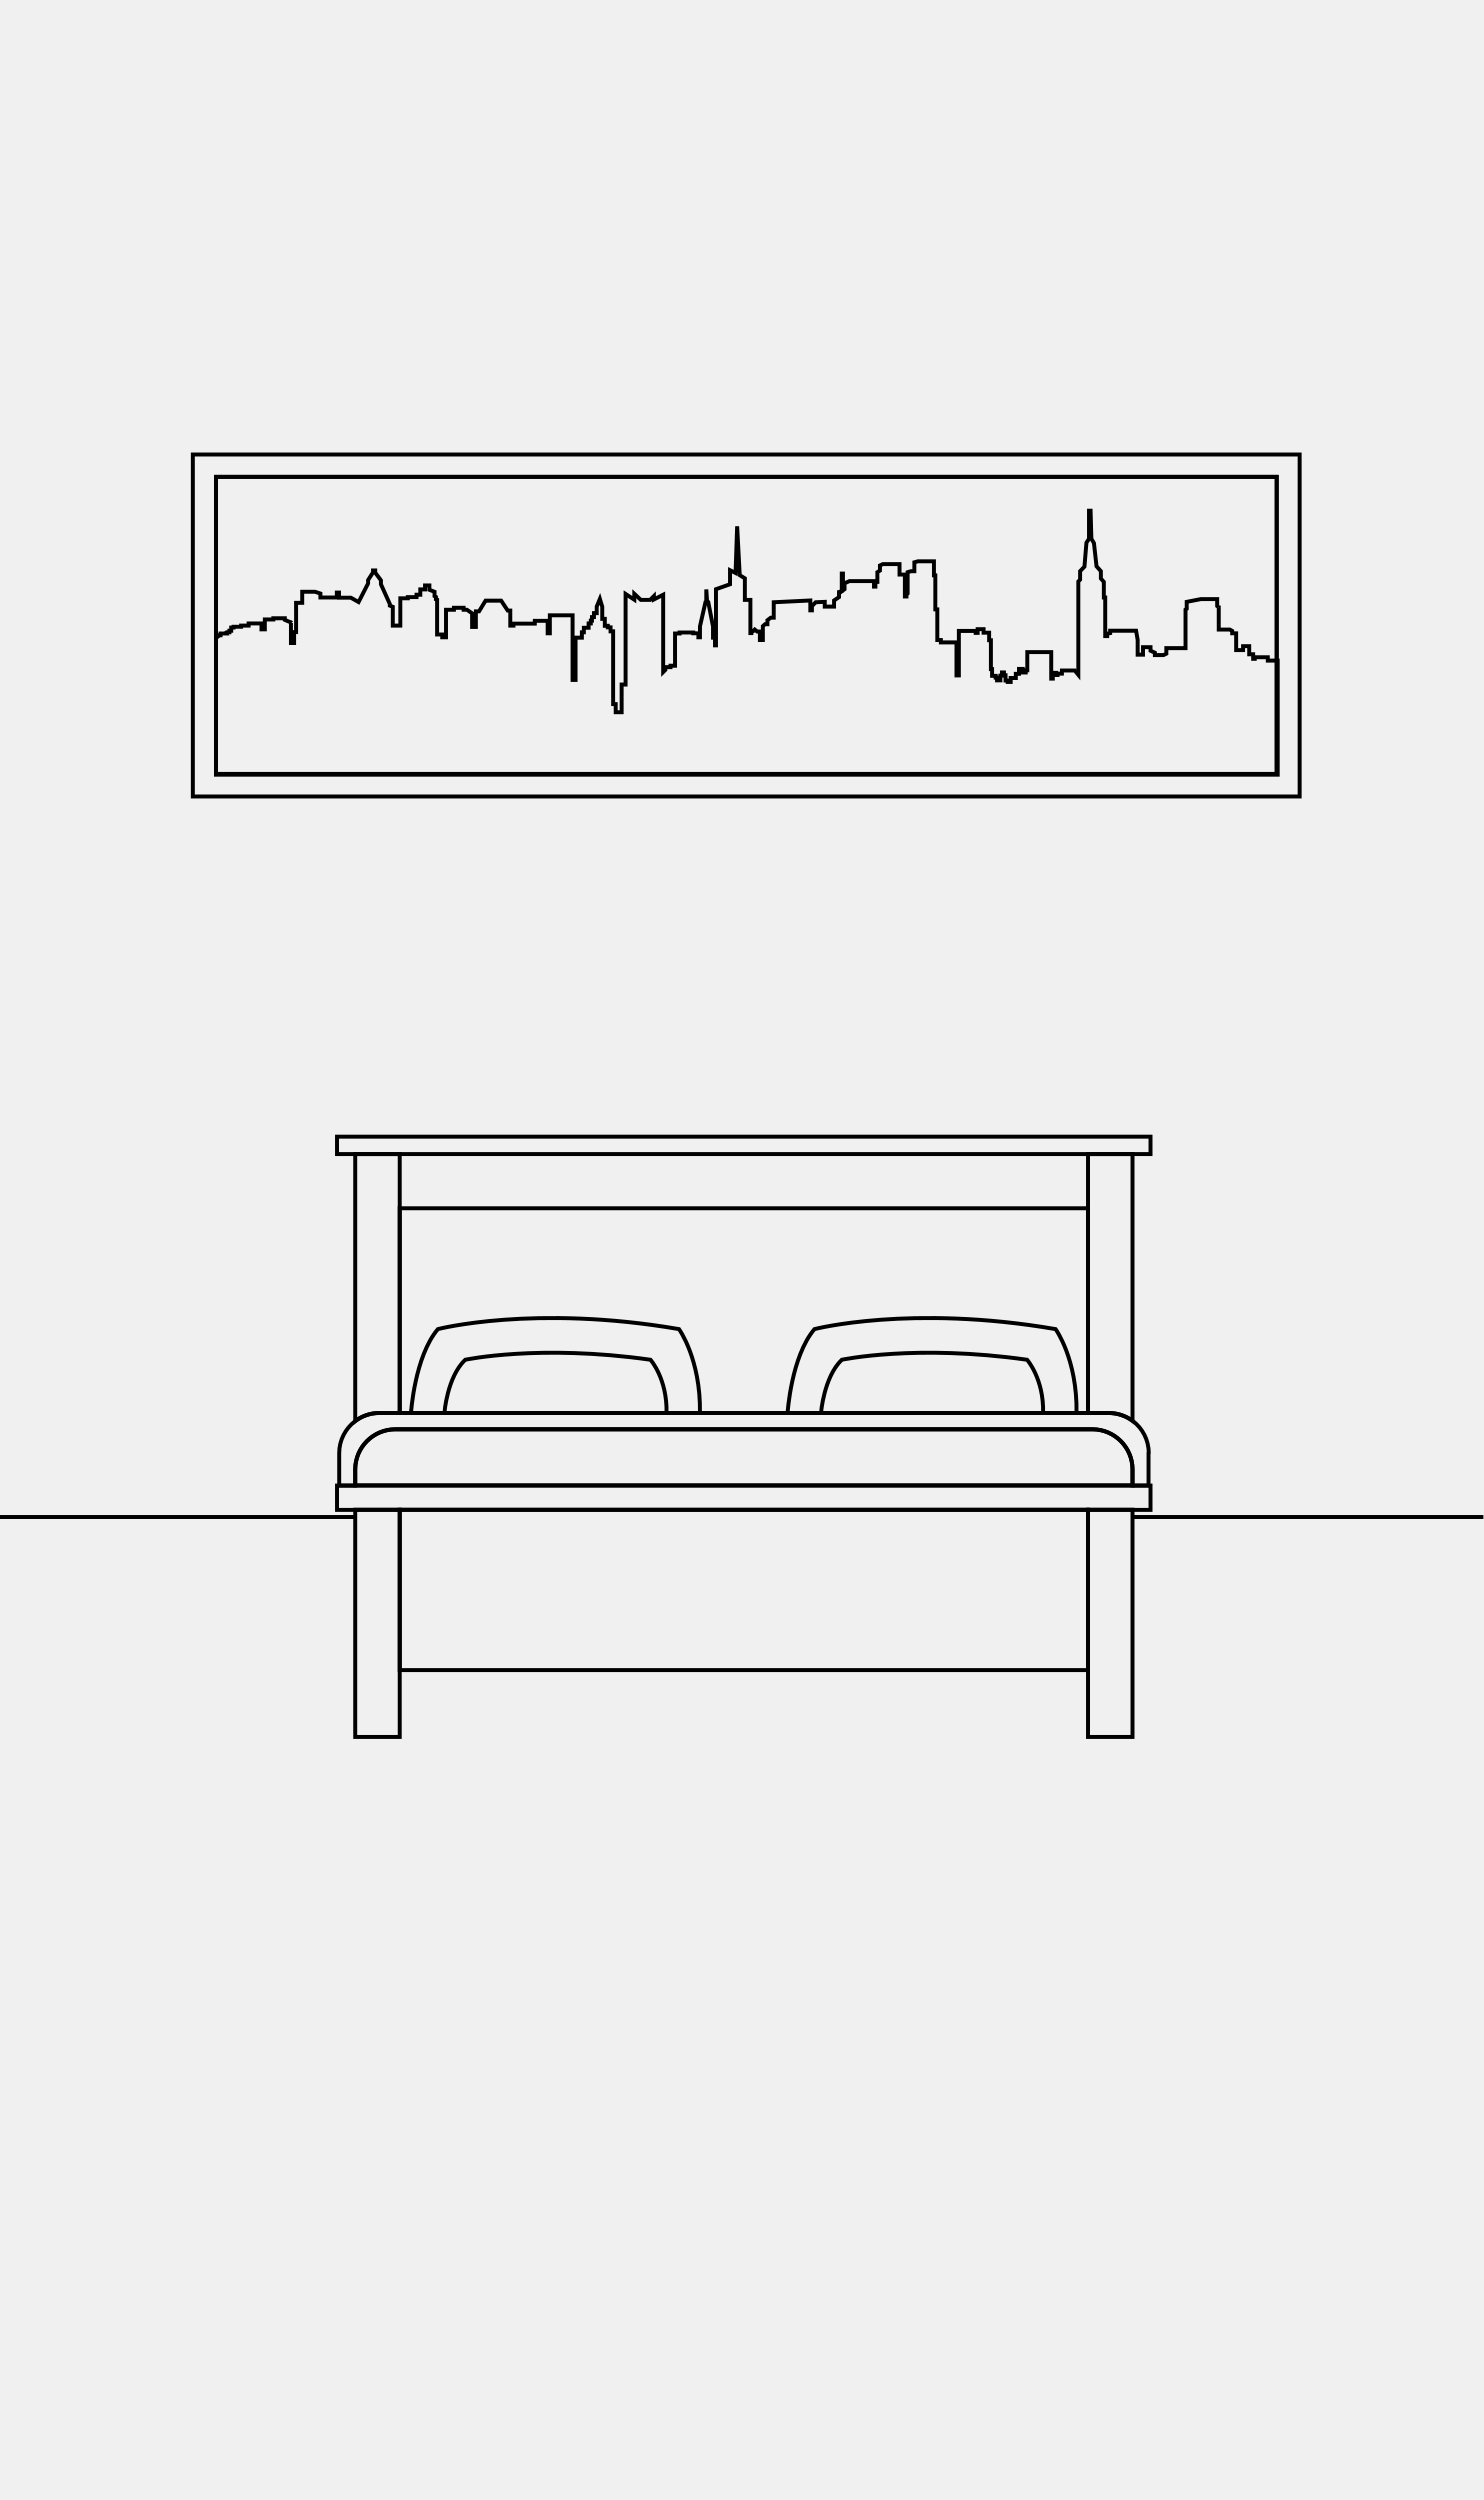
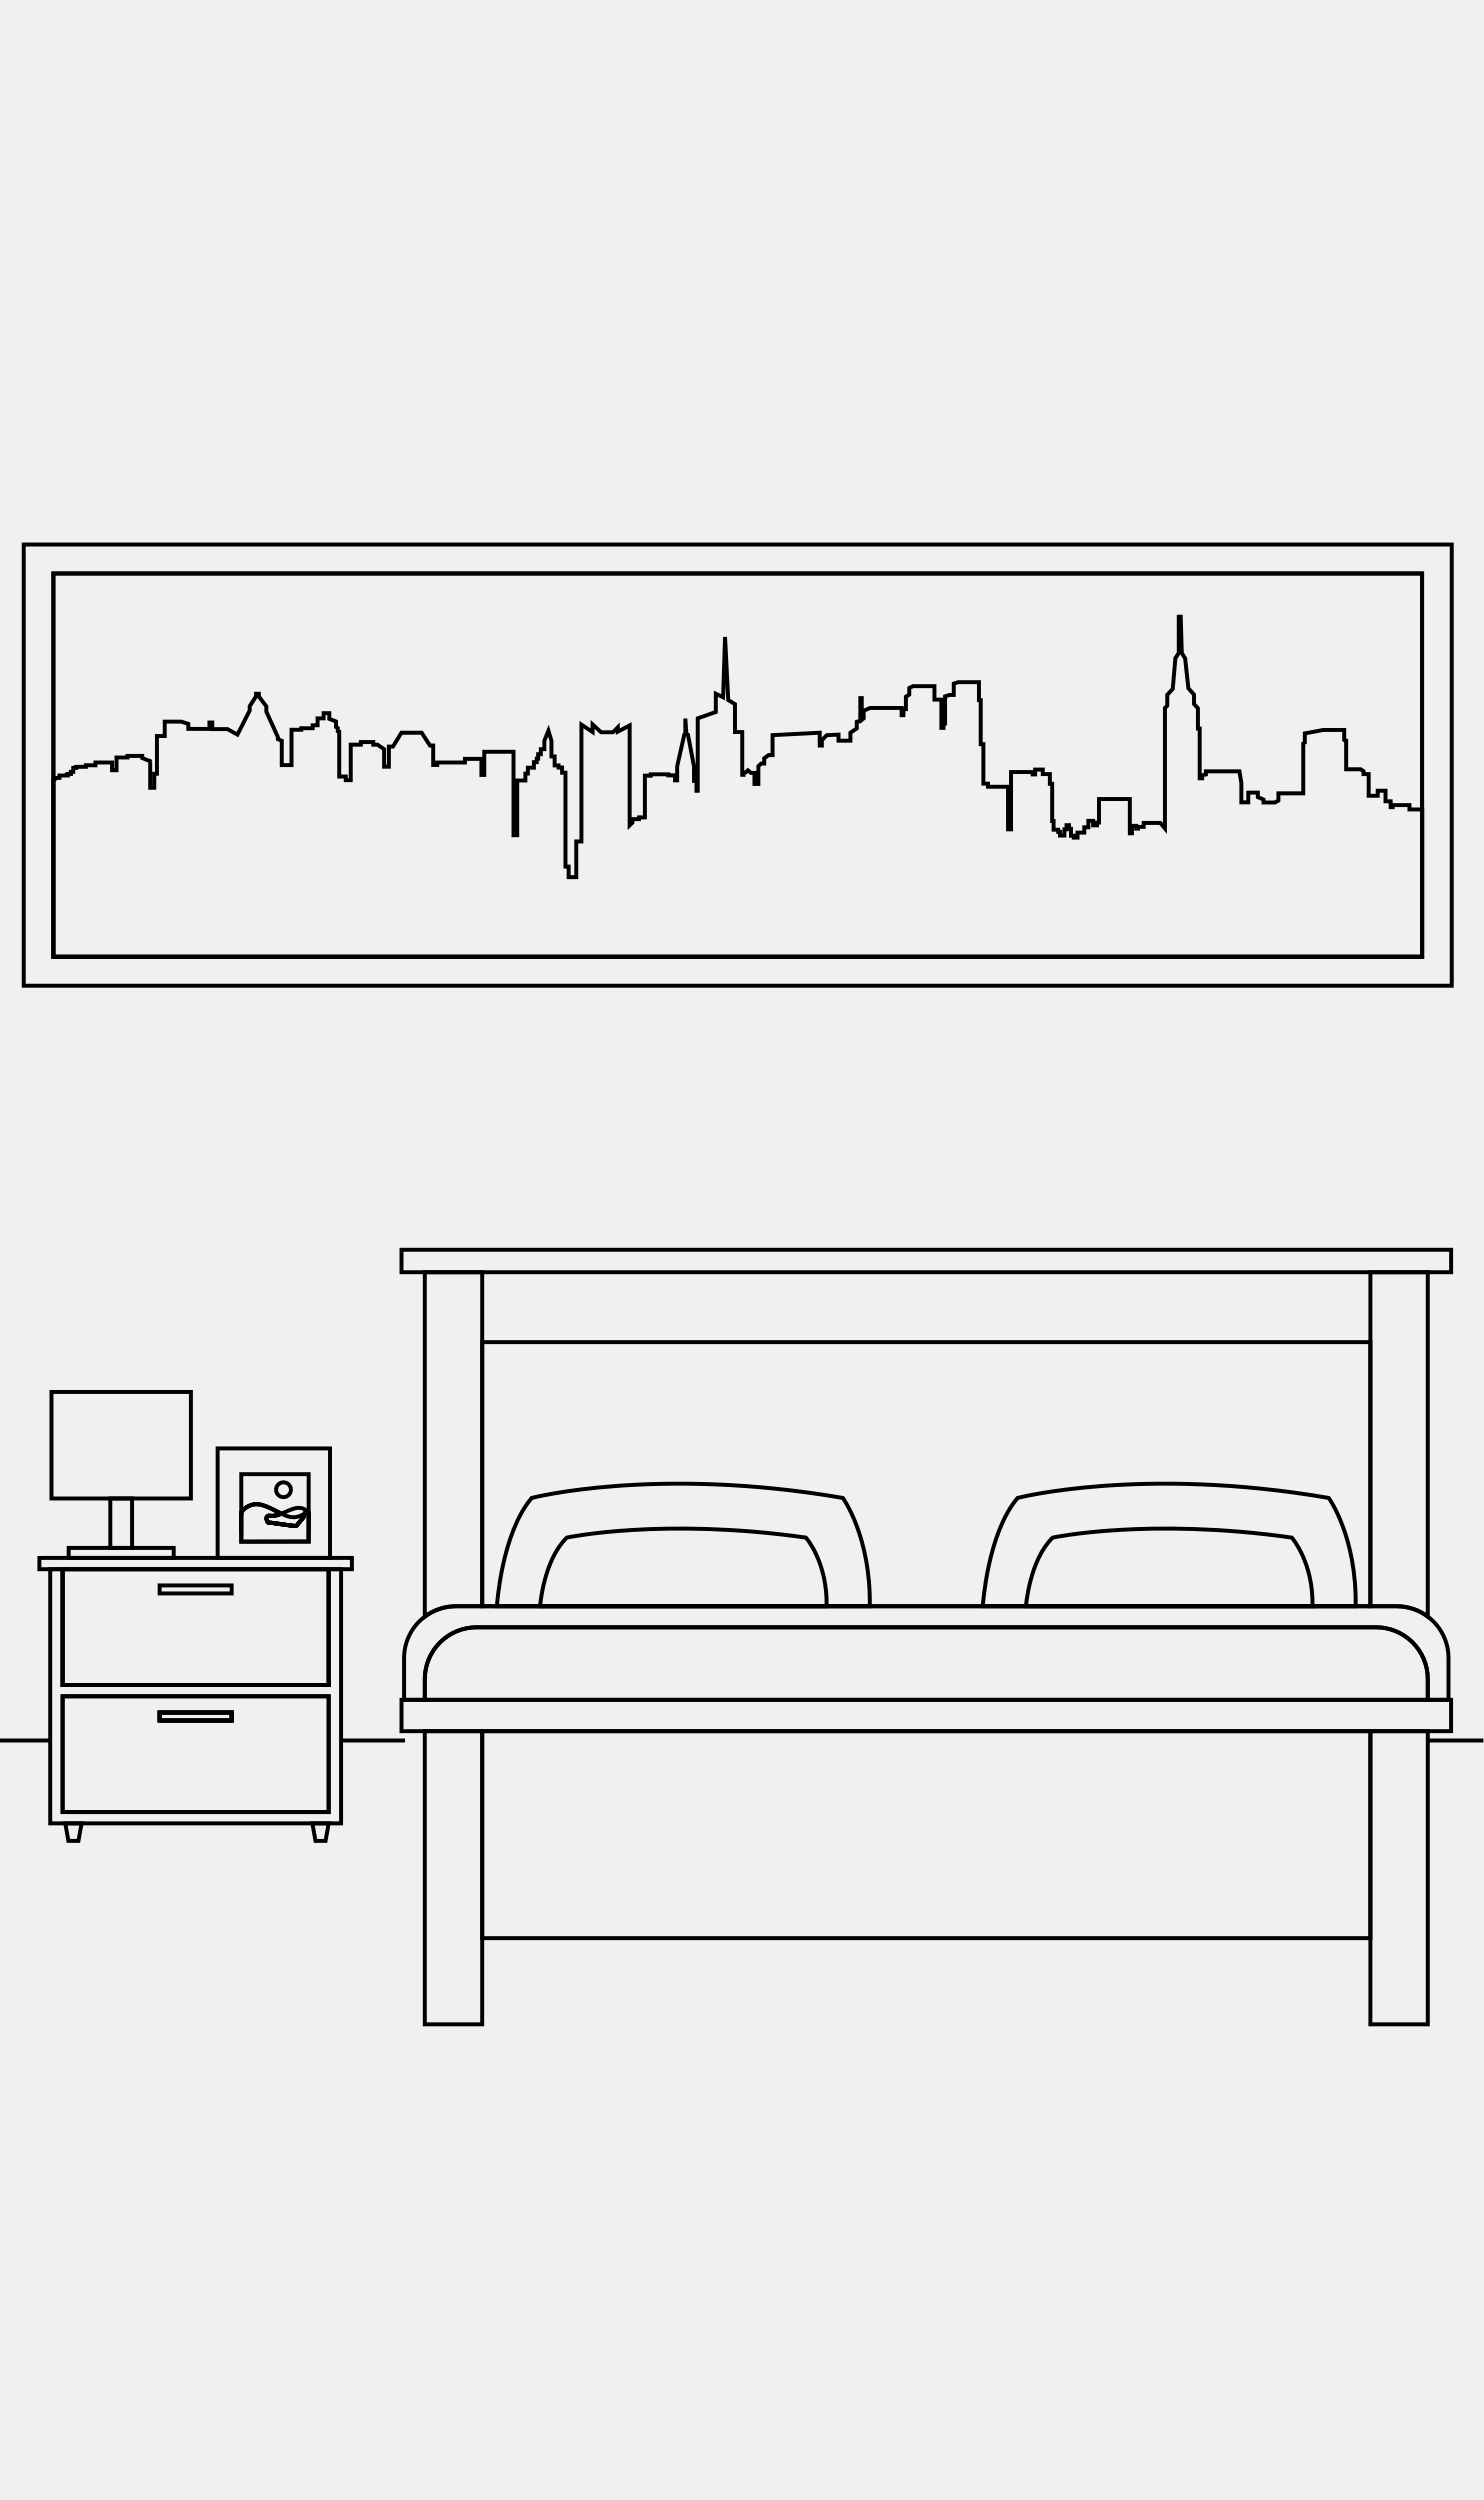
- <svg xmlns="http://www.w3.org/2000/svg" id="Layer_1" data-name="Layer 1" version="1.1" viewBox="0 0 750 1264">
-   <defs>
-     <style>
-       .cls-1 {
-         stroke-miterlimit: 10;
-       }
- 
-       .cls-1, .cls-2 {
-         fill: none;
-         stroke: #000;
-         stroke-width: 2px;
-       }
- 
-       .cls-3 {
-         fill: #fff;
-         stroke-width: 0px;
-       }
- 
-       .cls-4 {
-         display: none;
-       }
-     </style>
-   </defs>
-   <g id="Layer_2" data-name="Layer 2" class="cls-4">
-     <rect class="cls-3" width="750" height="1264" />
+ <svg xmlns="http://www.w3.org/2000/svg" width="750" height="1264" version="1.1" viewBox="0 0 750 1264">
+   <g id="Layer_2" data-name="Layer 2" display="none">
+     <rect x="0" width="750" height="1264" fill="#fff" stroke-width="0" />
  </g>
-   <line class="cls-2" x1="179.6" y1="767" y2="767" />
-   <line class="cls-2" x1="750" y1="767" x2="572.6" y2="767" />
-   <g>
-     <path class="cls-1" d="M657.1,402.7H97.5v-172.9h559.6v172.9ZM109.2,391.3h536.3v-150.2H109.2v150.2Z" />
-     <rect class="cls-1" x="109.2" y="241.1" width="536.3" height="150.2" />
-     <path class="cls-1" d="M110.5,321.2h1v-.9h2.9s-.3-.6,0-.6h1.6v-.8h.9v-1.6h1.2v-.4h3.8v-.6h3.8v-1.1h6.5v3h1.7v-5h4.3v-.6h5.8v.8s3.1,1.4,3.1,1.2,0,10.5,0,10.5h1.6v-5.5h1v-14.8h3.1v-5.6h6.5l2.7.9v2h8.3v-2.5h1.1v2.6h6l3.9,2.2,4.8-9.4v-1.7l2.5-3.9v-1h1.1v1.1l2.9,3.9v2l4.5,10v.8l1.5.6v9.5h3.8v-13.8h3.8v-.6h4.4v-1.2h1.9v-2.7h2.4v-2h2.2v2.2l2.6,1v2.2l.7.4v1.2l.6.2v17.6h2.6v1.4h1.9v-13.9h4v-1h4.9v1h1.7l2.6,1.8v6.9h1.9v-7.9h1.6l3.3-5.4h7.9l3.3,5h1.3v7.6h1.6v-1h10.8v-1.4h6.5v6.3h1.1v-9.1h11.5v32.7h1.5v-21.4h3.2v-2.7h1v-2.3h2.4v-2.2h1.1v-1.4h.6v-1.8h1v-2h1.4v-3.3l1.6-3.9,1.2,4v6.1h1.3v3.5h1.5v.8h1.4v2h1.3v36.8h1.3v4.1h3v-14h2v-45.8l4.4,2.9v-3l3.3,3.1h4.7l1.9-1.9v1.7l4.7-2.4v39.1l1.1-1.1v-1.4h2.6v-.7h2.3v-16.3h2.3v-.5h6.9v.4h2.6v2h.8v-5.5l2.8-12.3.4-.2v-6.2l.4,6.1.6.3,2.4,12.4v5.6h1v3.9h.5v-28.4l7.1-2.5v-7.1l2.8,1.4.8-23.6,1.3,24.7,2.6,1.6v10.9h2.8v16.8h.5v-1h.9l.8-.8,1.2,1h1.4v4.3h1.5v-7l1.1-1h1.2v-2l1.7-1.3h1.5v-7.8l18.5-.9v5h.8v-2.1l1.9-2,4.6-.2v2.4h4.7v-3.1l2.5-1.7v-2.6l1.4-.4v-8.9h.6v8.5l.8-.6v-3l2.5-1.1h12.4v2.8h.7v-2.4h1v-4.9l1.3-.8v-2.6l1.5-.7h8.4v5.3h2.7v11.1h.8v-.9l.6-.6v-10.8l1.7-.5h1.7v-4.5l1.8-.5h8.1v7.1h.7v17.2h1v15.5h1.8v1.2h7.9v16.7h1.2v-22.5h8.5v1h1v-1.9h3v1.8h2.8v3.8h.9v14.6h.6v3.4h1.8v.9h.7v1.4h1.7v-2.4h.8v-1.6h1v1.4h.8v2.7h1.1v.7h1.5v-2h2.6v-2.1h1.6v-2.5h1.9v1.8h1.5v-1.1h.8v-9.2h12.1v13.4h.8v-2.9h1.7v1.1h.7v-.7h2.2v-1.6h6.5l1.8,2.2v-47.2l.9-.9v-4.3l2.2-2.3,1-12.1,1.3-2v-14.2h.8l.4,14.2,1.3,2.2,1.3,11.7,2.2,2.5v3.7l1.5,1.7v7.9h.7v19.5h1v-1.2l1.5-.3v-1.2h13.1l.8,4.6v7.5h2.7v-3.8h3.8v1.8l2.2,1v1.2h4.4l1.4-.7v-2.8h9.7v-19.5l.6-.4v-3.5l7.2-1.4h8.2s0,4.3,0,4.1.8,0,.8,0v11.3h5.6l1.2.7v1.2h2v8.5h3.5v-2h3.1v4.1h2v2.3h.8v-.8h6.6v1.7h5v57.7H109.2v-69.1s1.3-1,1.3-1h0Z" />
+   <g id="Layer_1" data-name="Layer 1">
+     <line x1="204.78" y1="880" x2="172.45" y2="880" fill="none" stroke="#000" stroke-width="2" />
+     <line x1="750" y1="880" x2="721.89" y2="880" fill="none" stroke="#000" stroke-width="2" />
+     <line x1="25.39" y1="880" x2="-10" y2="880" fill="none" stroke="#000" stroke-width="2" />
+     <g>
+       <path d="M734,498.38H12v-223.063h722v223.063ZM26.993,483.739h692.015v-193.782H26.993v193.782Z" fill="none" stroke="#000" stroke-miterlimit="10" stroke-width="2" />
+       <rect x="26.993" y="289.957" width="692.015" height="193.782" fill="none" stroke="#000" stroke-miterlimit="10" stroke-width="2" />
+       <path d="M28.709,393.312h1.334v-1.225h3.766s-.449-.787,0-.787h2.062v-1.05h1.165v-2.014h1.524v-.525h4.841v-.788h4.842v-1.401h8.426v3.896h2.241v-6.434h5.558v-.788h7.441v1.05s4.034,1.75,4.034,1.489c0-.264,0,13.567,0,13.567h2.062v-7.089h1.345v-19.085h3.945v-7.265h8.426l3.495,1.138v2.539h10.669v-3.239h1.434v3.326h7.709l5.02,2.802,6.187-12.168v-2.188l3.226-4.99v-1.313h1.435v1.401l3.766,4.99v2.627l5.827,12.868v1.05l1.972.832v12.298h4.93v-17.858h4.931v-.787h5.737v-1.489h2.51v-3.501h3.049v-2.625h2.868v2.887l3.406,1.313v2.802l.897.524v1.576l.717.262v22.673h3.317v1.839h2.51v-17.946h5.11v-1.313h6.275v1.313h2.152l3.317,2.276v8.841h2.421v-10.154h2.062l4.303-7.003h10.22l4.212,6.478h1.615v9.804h2.062v-1.226h13.985v-1.838h8.337v8.141h1.435v-11.73h14.791v42.193h1.883v-27.663h4.123v-3.5h1.255v-2.976h3.048v-2.802h1.434v-1.751h.717v-2.275h1.345v-2.538h1.793v-4.29l2.062-5.076,1.524,5.165v7.879h1.614v4.552h1.972v1.05h1.794v2.625h1.703v47.447h1.614v5.339h3.854v-18.034h2.6v-59.087l5.648,3.765v-3.851l4.303,3.938h6.006l2.421-2.451v2.188l6.007-3.151v50.509l1.389-1.355v-1.795h3.361v-.875h2.959v-21.096h2.958v-.702h8.876v.526h3.406v2.539h1.076v-7.091l3.586-15.932.538-.263v-7.966l.538,7.879.807.349,3.048,16.02v7.266h1.255v4.989h.628v-36.591l9.144-3.239v-9.192l3.676,1.751.987-30.464,1.614,31.865,3.406,2.099v14.095h3.675v21.622h.628v-1.226h1.166l1.076-1.05,1.522,1.313h1.794v5.602h1.972v-9.016l1.433-1.313h1.525v-2.626l2.239-1.664h1.973v-10.067l23.847-1.225v6.478h1.076v-2.714l2.51-2.539,5.918-.262v3.063h6.007v-4.025l3.227-2.189v-3.326l1.791-.526v-11.467h.718v11.031l.985-.789v-3.852l3.228-1.401h15.957v3.677h.899v-3.063h1.252v-6.303l1.702-1.05v-3.327l1.884-.963h10.848v6.827h3.496v14.268h1.076v-1.224l.808-.788v-13.919l2.149-.7h2.242v-5.778l2.332-.7h10.399v9.104h.896v22.234h1.346v19.959h2.33v1.576h10.132v21.534h1.522v-28.975h10.937v1.226h1.256v-2.452h3.855v2.277h3.585v4.902h1.167v18.82h.715v4.377h2.332v1.137h.896v1.839h2.242v-3.151h1.076v-2.101h1.255v1.838h.986v3.502h1.433v.963h1.884v-2.539h3.405v-2.714h2.062v-3.239h2.42v2.276h1.973v-1.4h.985v-11.906h15.599v17.333h1.074v-3.764h2.154v1.401h.897v-.876h2.867v-2.012h8.428l2.331,2.801v-60.927l1.163-1.138v-5.515l2.779-2.976,1.344-15.582,1.706-2.539v-18.382h.987l.536,18.295,1.703,2.801,1.614,15.057,2.869,3.239v4.727l1.972,2.19v10.242h.896v25.123h1.255v-1.488l1.883-.438v-1.576h16.943l.987,5.954v9.716h3.495v-4.902h4.843v2.276l2.869,1.226v1.488h5.737l1.791-.963v-3.677h12.551v-25.21l.806-.525v-4.552l9.325-1.751h10.577s0,5.603,0,5.34.987,0,.987,0v14.532h7.262l1.524.962v1.488h2.601v10.942h4.57v-2.539h3.945v5.339h2.601v2.978h.986v-1.052h8.518v2.189l6.453.019v74.476H26.993l.003-89.201,1.714-1.226Z" fill="none" stroke="#000" stroke-miterlimit="10" stroke-width="2" />
+     </g>
+     <rect x="243.801" y="678.583" width="449.066" height="133.539" fill="none" stroke="#000" stroke-miterlimit="10" stroke-width="2" />
+     <path d="M721.886,643.235v174.112c-4.376-3.285-9.817-5.225-15.701-5.225h-13.317v-168.886h29.019Z" fill="none" stroke="#000" stroke-miterlimit="10" stroke-width="2" />
+     <path d="M243.801,643.235v168.886h-13.305c-5.898,0-11.339,1.953-15.714,5.238v-174.125h29.019Z" fill="none" stroke="#000" stroke-miterlimit="10" stroke-width="2" />
+     <path d="M732.362,838.312v21.13h-10.476v-10.489c0-14.471-11.719-26.19-26.178-26.19H240.973c-14.471,0-26.19,11.719-26.19,26.19v10.489h-10.476v-21.13c0-8.574,4.109-16.171,10.476-20.952,4.376-3.285,9.817-5.238,15.714-5.238h475.688c5.885,0,11.326,1.941,15.701,5.225,6.367,4.781,10.476,12.391,10.476,20.965Z" fill="none" stroke="#000" stroke-miterlimit="10" stroke-width="2" />
+     <path d="M721.886,848.953v10.489H214.783v-10.489c0-14.471,11.719-26.19,26.19-26.19h454.735c14.459,0,26.178,11.719,26.178,26.19Z" fill="none" stroke="#000" stroke-miterlimit="10" stroke-width="2" />
+     <path d="M712.199,865.177" fill="none" stroke="#000" stroke-miterlimit="10" stroke-width="2" />
+     <rect x="203" y="859.44" width="530.67" height="15.84" fill="none" stroke="#000" stroke-miterlimit="10" stroke-width="2" />
+     <rect x="214.78" y="875.28" width="29.02" height="148.22" fill="none" stroke="#000" stroke-miterlimit="10" stroke-width="2" />
+     <rect x="692.87" y="875.28" width="29.02" height="148.22" fill="none" stroke="#000" stroke-miterlimit="10" stroke-width="2" />
+     <rect x="243.8" y="875.28" width="449.07" height="104.65" fill="none" stroke="#000" stroke-miterlimit="10" stroke-width="2" />
+     <path d="M439.766,812.122h-188.532s2.27-36.755,17.604-54.765c0,0,62.743-16.221,157.294,0,0,0,14.192,19.456,13.634,54.765Z" fill="none" stroke="#000" stroke-miterlimit="10" stroke-width="2" />
+     <path d="M417.938,812.122h-144.878s1.738-23.299,13.52-34.713c0,0,48.221-10.273,120.894,0,0,0,10.907,12.328,10.463,34.713Z" fill="none" stroke="#000" stroke-miterlimit="10" stroke-width="2" />
+     <path d="M685.422,812.122h-188.52s2.27-36.755,17.604-54.765c0,0,62.743-16.221,157.294,0,0,0,14.192,19.456,13.622,54.765Z" fill="none" stroke="#000" stroke-miterlimit="10" stroke-width="2" />
+     <path d="M663.608,812.122h-144.89s1.75-23.299,13.533-34.713c0,0,48.221-10.273,120.881,0,0,0,10.907,12.328,10.476,34.713Z" fill="none" stroke="#000" stroke-miterlimit="10" stroke-width="2" />
+     <rect x="203" y="631.884" width="530.681" height="11.351" fill="none" stroke="#000" stroke-miterlimit="10" stroke-width="2" />
+     <rect x="80.72" y="865.85" width="36.4" height="4.04" fill="none" stroke="#000" stroke-miterlimit="10" stroke-width="2" />
+     <rect x="80.72" y="865.85" width="36.4" height="4.04" fill="none" stroke="#000" stroke-miterlimit="10" stroke-width="2" />
+     <rect x="80.72" y="865.85" width="36.4" height="4.04" fill="none" stroke="#000" stroke-miterlimit="10" stroke-width="2" />
+     <path d="M166.18,793.39v58.54H31.66v-58.54h-6.27v128.5h147.06v-128.5h-6.27ZM166.18,916.18H31.66v-58.54h134.52v58.54Z" fill="none" stroke="#000" stroke-miterlimit="10" stroke-width="2" />
+     <path d="M31.66,857.64v58.54h134.52v-58.54H31.66ZM80.72,865.85h36.4v4.04h-36.4v-4.04Z" fill="none" stroke="#000" stroke-miterlimit="10" stroke-width="2" />
+     <rect x="31.66" y="793.39" width="134.52" height="58.54" fill="none" stroke="#000" stroke-miterlimit="10" stroke-width="2" />
+     <rect x="31.66" y="793.39" width="134.52" height="58.54" fill="none" stroke="#000" stroke-miterlimit="10" stroke-width="2" />
+     <rect x="80.716" y="801.598" width="36.406" height="4.046" fill="none" stroke="#000" stroke-miterlimit="10" stroke-width="2" />
+     <rect x="19.92" y="787.68" width="158" height="5.71" fill="none" stroke="#000" stroke-miterlimit="10" stroke-width="2" />
+     <polygon points="41.25 921.89 39.66 930.77 34.58 930.77 33 921.89 41.25 921.89" fill="none" stroke="#000" stroke-miterlimit="10" stroke-width="2" />
+     <polygon points="166.18 921.89 164.59 930.77 159.52 930.77 157.93 921.89 166.18 921.89" fill="none" stroke="#000" stroke-miterlimit="10" stroke-width="2" />
+     <rect x="26.024" y="703.773" width="70.5" height="53.856" fill="none" stroke="#000" stroke-miterlimit="10" stroke-width="2" />
+     <rect x="55.774" y="757.628" width="11" height="25" fill="none" stroke="#000" stroke-miterlimit="10" stroke-width="2" />
+     <rect x="34.72" y="782.626" width="53.11" height="5.05" fill="none" stroke="#000" stroke-miterlimit="10" stroke-width="2" />
+     <path d="M154.69,763.626l-.5,1.47-.63,1.86s-3.37,4.17-3.75,4.55c-.37.37-13.37-1.88-14-1.66-.62.22-2.5-4.09,1-3.45,1.51.28,3.44-.29,5.42-1.08,2.62-1.04,5.34-2.46,7.33-2.81,3.5-.63,5.13,1.12,5.13,1.12Z" fill="none" stroke="#000" stroke-miterlimit="10" stroke-width="2" />
+     <path d="M156.06,764.646v14.76h-34.07v-14.85c.12-.18.2-.3.2-.3,0,0,.71-.94,2.02-1.88,1.74-1.26,4.53-2.5,8.1-1.5,3.66,1.02,6.93,2.99,9.92,4.44-1.98.79-3.91,1.36-5.42,1.08-3.5-.64-1.62,3.67-1,3.45.63-.22,13.63,2.03,14,1.66.38-.38,3.75-4.55,3.75-4.55l.63-1.86c.96-.67,1.5-1.27,1.5-1.27l.37.82Z" fill="none" stroke="#000" stroke-miterlimit="10" stroke-width="2" />
+     <path d="M121.94,764.626c.02-.03.03-.05.05-.07v10.09c-.02-.01-.03-.02-.05-.04v-9.98Z" fill="none" stroke="#000" stroke-miterlimit="10" stroke-width="2" />
+     <path d="M152.69,765.996c.58-.28,1.08-.6,1.5-.9l-.63,1.86s-3.37,4.17-3.75,4.55c-.37.37-13.37-1.88-14-1.66-.62.22-2.5-4.09,1-3.45,1.51.28,3.44-.29,5.42-1.08,2.12,1.03,4.09,1.81,5.96,1.81,1.76,0,3.29-.51,4.5-1.13Z" fill="none" stroke="#000" stroke-miterlimit="10" stroke-width="2" />
+     <path d="M156.06,765.46l.05,9.705c-.02.03-.03.05-.05.08v-9.785h0Z" fill="none" stroke="#000" stroke-miterlimit="10" stroke-width="2" />
+     <path d="M110.04,732.336v55.34h56.82v-55.34h-56.82ZM156.06,779.406l-34.07.085v-13.52c.12-.265.521-2.092.521-2.092,0,0,.389-.563,1.699-1.503,1.74-1.26,4.53-2.5,8.1-1.5,3.66,1.02,6.93,2.99,9.92,4.44-1.98.79-3.91,1.36-5.42,1.08-3.5-.64-1.62,3.67-1,3.45.63-.22,13.63,2.03,14,1.66.38-.38,3.75-4.55,3.75-4.55l.63-1.86c.96-.67,1.5-1.27,1.5-1.27l.37.82v14.76Z" fill="none" stroke="#000" stroke-miterlimit="10" stroke-width="2" />
+     <path d="M147.09,753.211c0,2.071-1.679,3.751-3.75,3.751s-3.75-1.68-3.75-3.751,1.68-3.75,3.75-3.75,3.75,1.68,3.75,3.75Z" fill="none" stroke="#000" stroke-miterlimit="10" stroke-width="2" />
+     <path d="M156.06,745.336v19.31l-.37-.82s-.54.6-1.5,1.27l-.63,1.86s-3.37,4.17-3.75,4.55c-.37.37-13.37-1.88-14-1.66-.62.22-2.5-4.09,1-3.45,1.51.28,3.44-.29,5.42-1.08-2.99-1.45-6.26-3.42-9.92-4.44-3.57-1-6.36.24-8.1,1.5-1.31.94-2.02,1.88-2.02,1.88,0,0-.08.12-.2.3v-19.22h34.07Z" fill="none" stroke="#000" stroke-miterlimit="10" stroke-width="2" />
  </g>
-   <rect class="cls-1" x="202.1" y="610.9" width="348" height="103.5" />
-   <path class="cls-1" d="M572.6,583.5v134.9c-3.4-2.5-7.6-4-12.2-4h-10.3v-130.9h22.5,0Z" />
-   <path class="cls-1" d="M202.1,583.5v130.9h-10.3c-4.6,0-8.8,1.5-12.2,4.1v-135h22.5Z" />
-   <path class="cls-1" d="M580.7,734.7v16.4h-8.1v-8.1c0-11.2-9.1-20.3-20.3-20.3H199.9c-11.2,0-20.3,9.1-20.3,20.3v8.1h-8.1v-16.4c0-6.6,3.2-12.5,8.1-16.2,3.4-2.5,7.6-4.1,12.2-4.1h368.7c4.6,0,8.8,1.5,12.2,4,4.9,3.7,8.1,9.6,8.1,16.2Z" />
-   <path class="cls-1" d="M572.6,742.9v8.1H179.6v-8.1c0-11.2,9.1-20.3,20.3-20.3h352.4c11.2,0,20.3,9.1,20.3,20.3Z" />
-   <path class="cls-1" d="M565.1,755.5" />
-   <rect class="cls-1" x="170.4" y="751.1" width="411.3" height="12.3" />
-   <rect class="cls-1" x="179.6" y="763.3" width="22.5" height="114.9" />
-   <rect class="cls-1" x="550.1" y="763.3" width="22.5" height="114.9" />
-   <rect class="cls-1" x="202.1" y="763.3" width="348" height="81.1" />
-   <path class="cls-1" d="M353.9,714.4h-146.1s1.8-28.5,13.6-42.4c0,0,48.6-12.6,121.9,0,0,0,11,15.1,10.6,42.4Z" />
-   <path class="cls-1" d="M337,714.4h-112.3s1.3-18.1,10.5-26.9c0,0,37.4-8,93.7,0,0,0,8.5,9.6,8.1,26.9h0Z" />
-   <path class="cls-1" d="M544.3,714.4h-146.1s1.8-28.5,13.6-42.4c0,0,48.6-12.6,121.9,0,0,0,11,15.1,10.6,42.4Z" />
-   <path class="cls-1" d="M527.4,714.4h-112.3s1.4-18.1,10.5-26.9c0,0,37.4-8,93.7,0,0,0,8.5,9.6,8.1,26.9Z" />
-   <rect class="cls-1" x="170.4" y="574.7" width="411.3" height="8.8" />
</svg>
